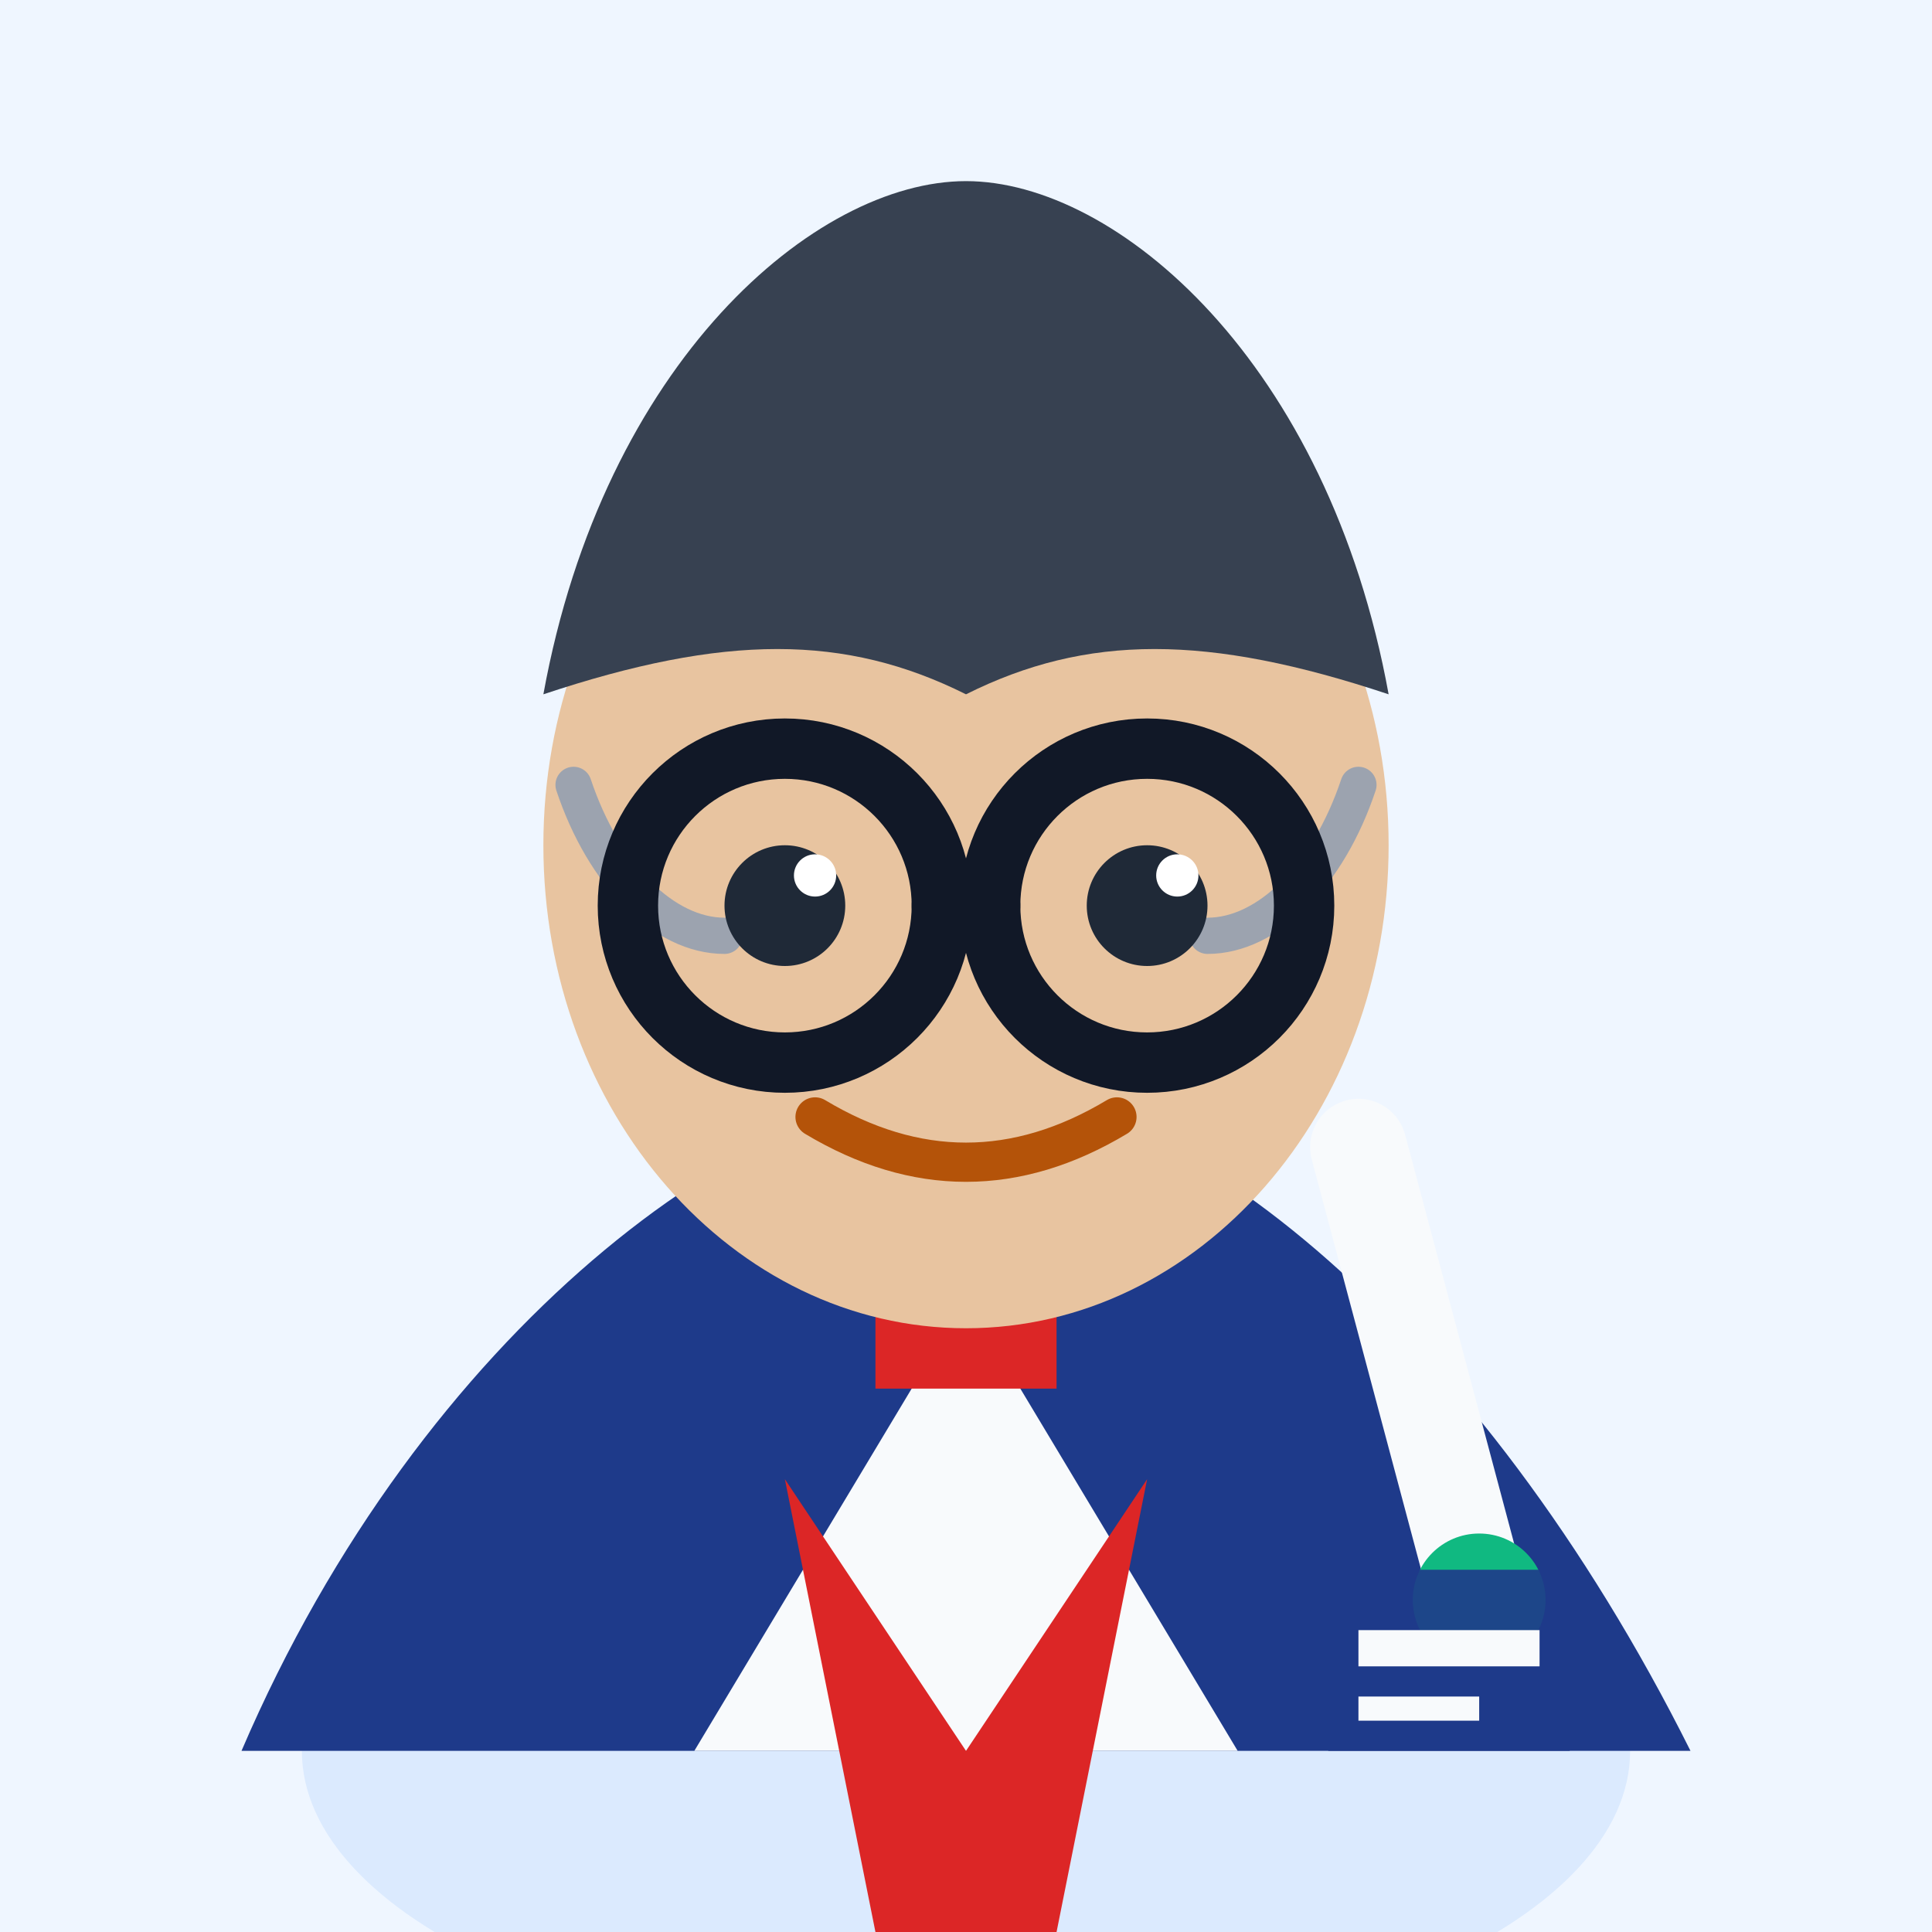
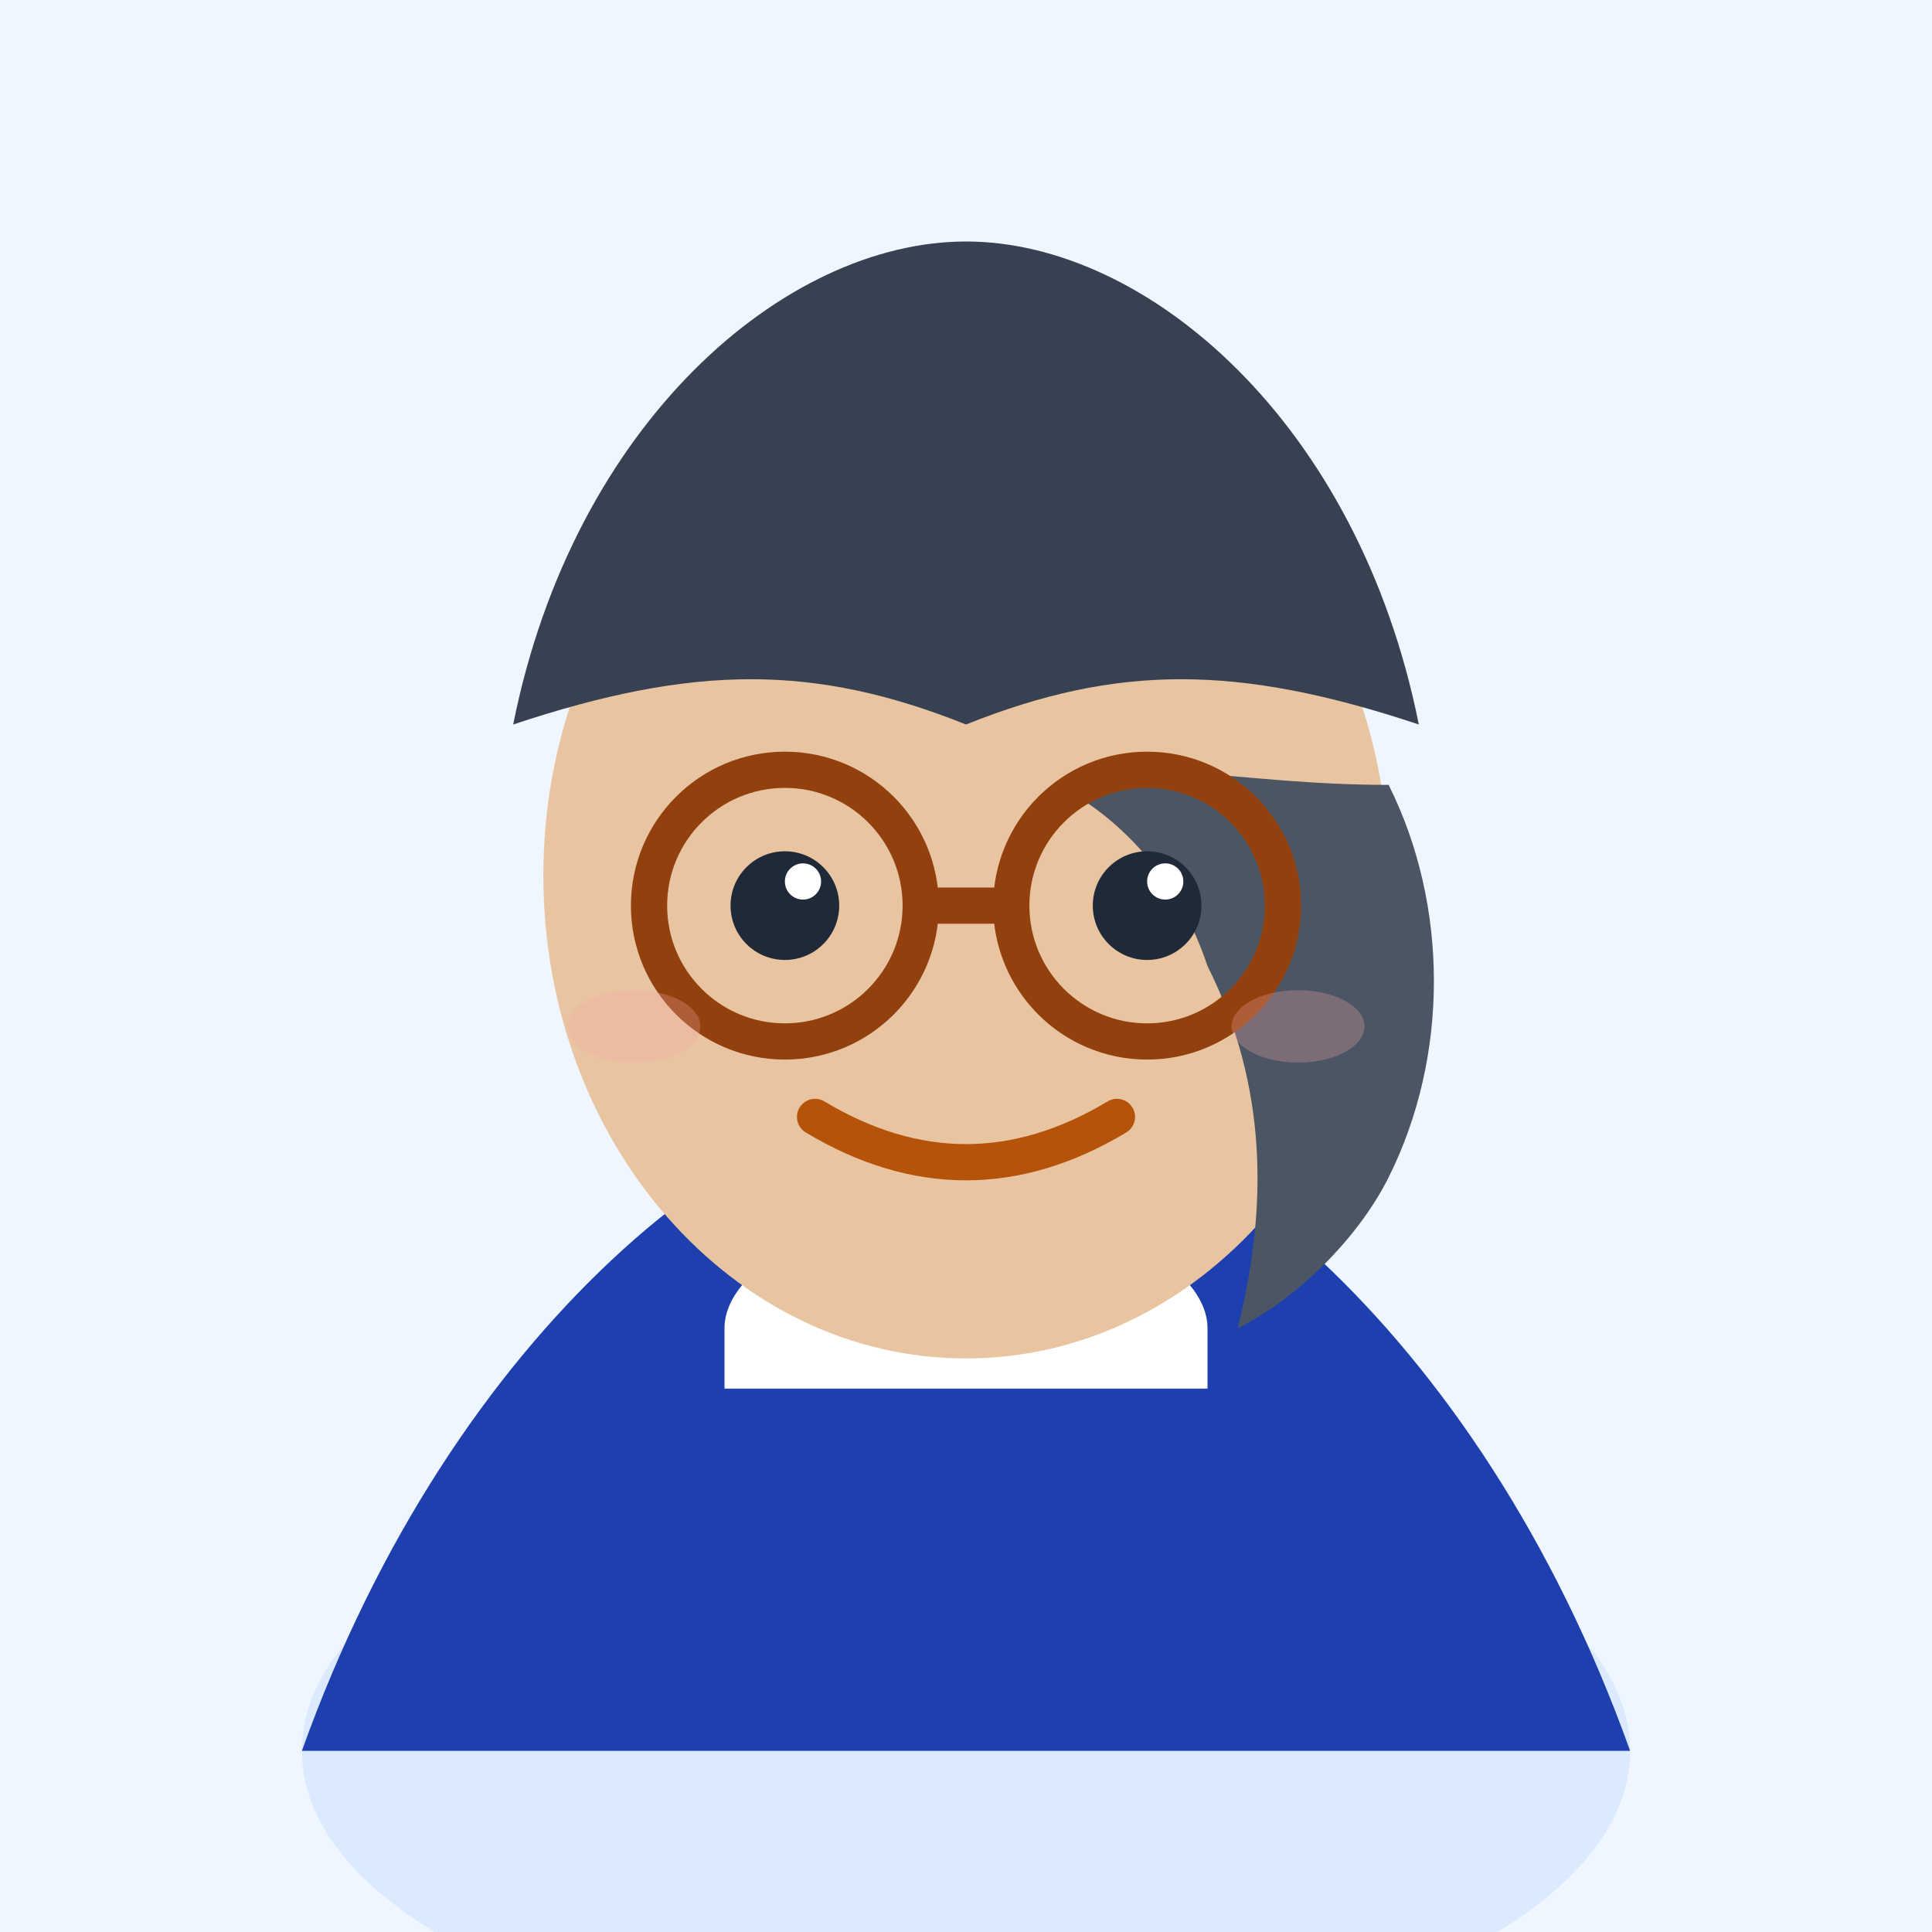
<svg xmlns="http://www.w3.org/2000/svg" viewBox="0 0 64 64" role="img" aria-label="Teacher Li">
  <rect width="64" height="64" fill="#EFF6FF" />
  <ellipse cx="32" cy="58" rx="22" ry="10" fill="#DBEAFE" />
-   <path fill="#1E3A8A" d="M8 58c6-14 17-22 24-22s17 8 24 22H8z" />
-   <path fill="#F8FAFC" d="M23 58 L32 43 L41 58 Z" />
-   <path fill="#DC2626" d="M29 43h6v3h-6zm-3 6l6 9 6-9-3 15h-6z" />
-   <ellipse cx="32" cy="28" rx="14" ry="16" fill="#E8C4A0" />
-   <path fill="#374151" d="M18 23c2-11 9-17 14-17s12 6 14 17c-6-2-10-2-14 0-4-2-8-2-14 0z" />
-   <path fill="none" stroke="#9CA3AF" stroke-width="1.2" stroke-linecap="round" d="M19 26c1 3 3 5 5 5 M45 26c-1 3-3 5-5 5" />
-   <circle cx="26" cy="30" r="5.2" fill="none" stroke="#111827" stroke-width="2" />
-   <circle cx="38" cy="30" r="5.2" fill="none" stroke="#111827" stroke-width="2" />
-   <path stroke="#111827" stroke-width="2" stroke-linecap="round" d="M31.2 30h1.6" />
-   <circle cx="26" cy="30" r="2" fill="#1F2937" />
-   <circle cx="38" cy="30" r="2" fill="#1F2937" />
-   <circle cx="27" cy="29" r="0.7" fill="#FFFFFF" />
-   <circle cx="39" cy="29" r="0.7" fill="#FFFFFF" />
-   <path fill="none" stroke="#B45309" stroke-width="1.3" stroke-linecap="round" d="M27 37 Q32 40 37 37" />
-   <path stroke="#F8FAFC" stroke-width="3.2" stroke-linecap="round" d="M45 38 L49 53" />
-   <circle cx="49" cy="53" r="2.2" fill="#10B981" />
-   <path fill="#1E3A8A" d="M44 52h8v6h-8z" opacity="0.9" />
-   <path fill="#F8FAFC" d="M45 54h6v1.2h-6zm0 2.2h4v0.8h-4z" />
+   <path fill="#1E40AF" d="M10 58c5-14 15-22 22-22s17 8 22 22H10z" />
+   <path fill="#FFFFFF" d="M24 44c0-2 3.5-4 8-4s8 2 8 4v2H24v-2z" />
+   <ellipse cx="32" cy="29" rx="14" ry="16" fill="#E8C4A0" />
+   <path fill="#374151" d="M17 24c2-10 9-16 15-16s13 6 15 16c-6-2-10-2-15 0-5-2-9-2-15 0z" />
+   <ellipse cx="32" cy="13" rx="7" ry="4.5" fill="#374151" />
+   <path fill="#4B5563" d="M46 26c2 4 2 9 0 13-1 2-3 4-5 5 1-4 1-8-1-12-1-3-3-5-5-6 3-1 6 0 11 0z" />
+   <circle cx="26" cy="30" r="4.5" fill="none" stroke="#92400E" stroke-width="1.2" />
+   <circle cx="38" cy="30" r="4.5" fill="none" stroke="#92400E" stroke-width="1.2" />
+   <path stroke="#92400E" stroke-width="1.2" stroke-linecap="round" d="M30.5 30h3" />
+   <circle cx="26" cy="30" r="1.8" fill="#1F2937" />
+   <circle cx="38" cy="30" r="1.8" fill="#1F2937" />
+   <circle cx="26.6" cy="29.2" r="0.6" fill="#FFFFFF" />
+   <circle cx="38.6" cy="29.2" r="0.6" fill="#FFFFFF" />
+   <path fill="none" stroke="#B45309" stroke-width="1.2" stroke-linecap="round" d="M27 37 Q32 40 37 37" />
+   <ellipse cx="21" cy="34" rx="2.2" ry="1.2" fill="#F9A8A8" opacity="0.28" />
+   <ellipse cx="43" cy="34" rx="2.2" ry="1.2" fill="#F9A8A8" opacity="0.28" />
</svg>
